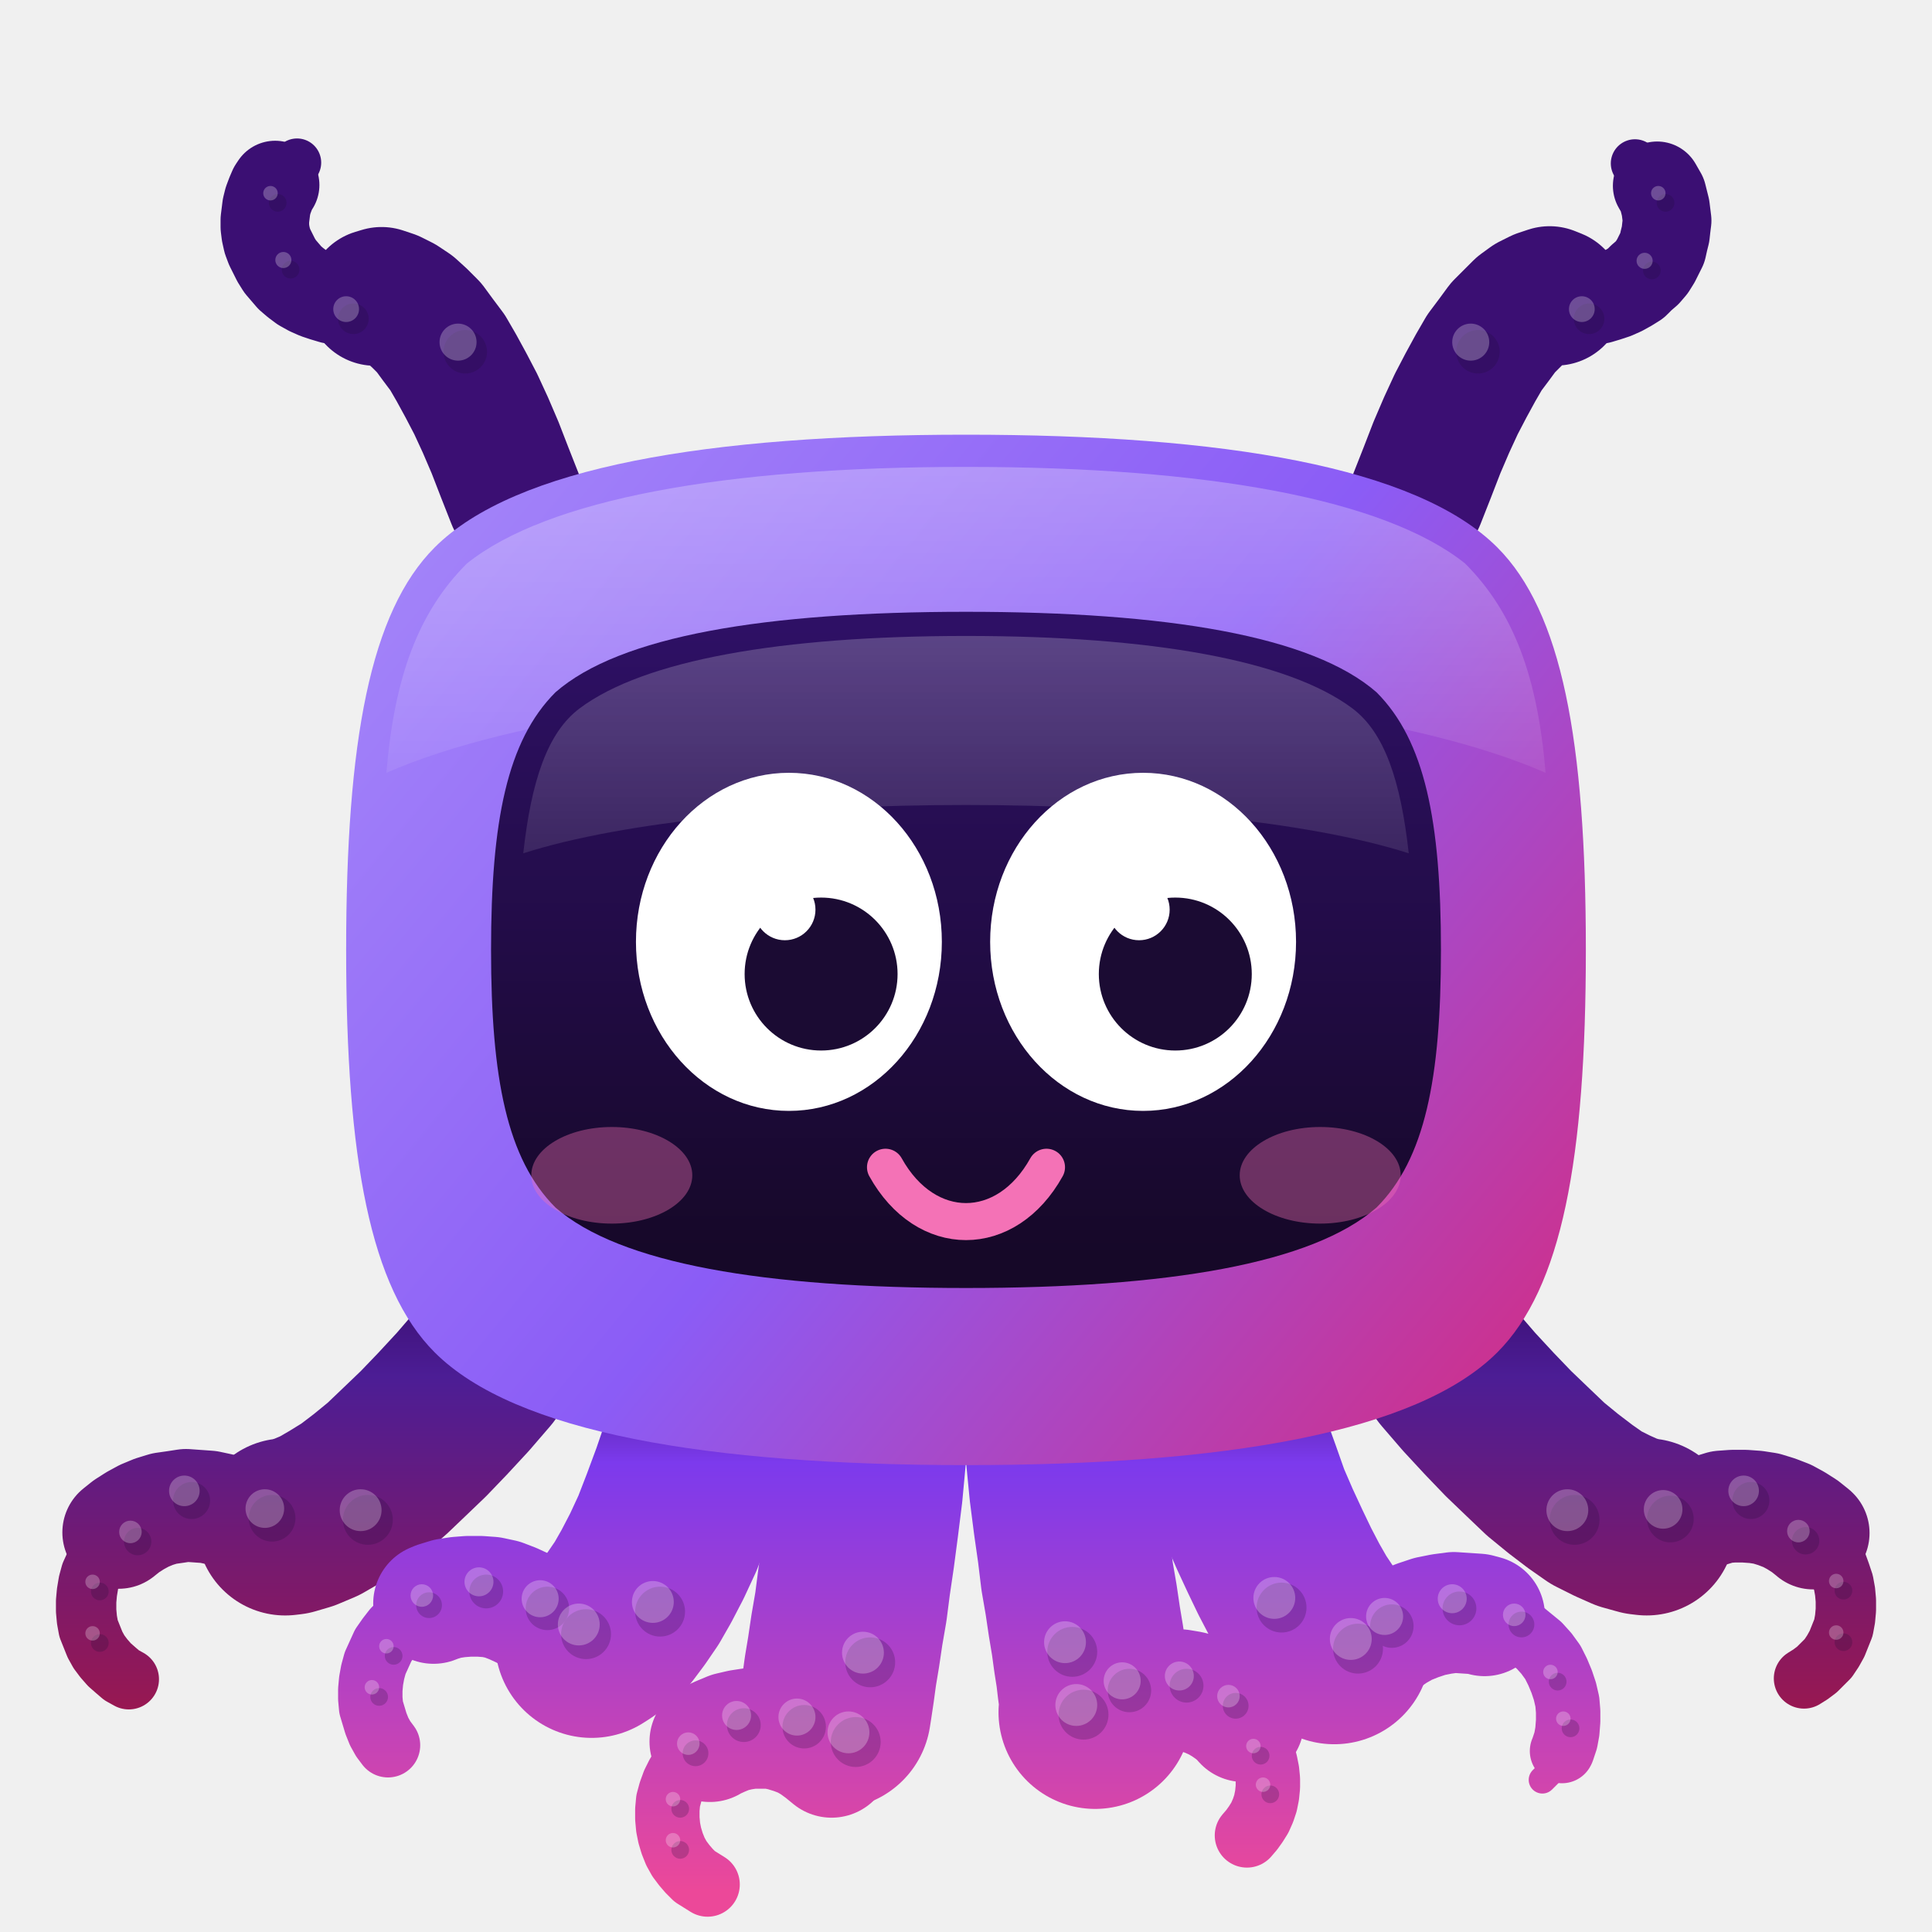
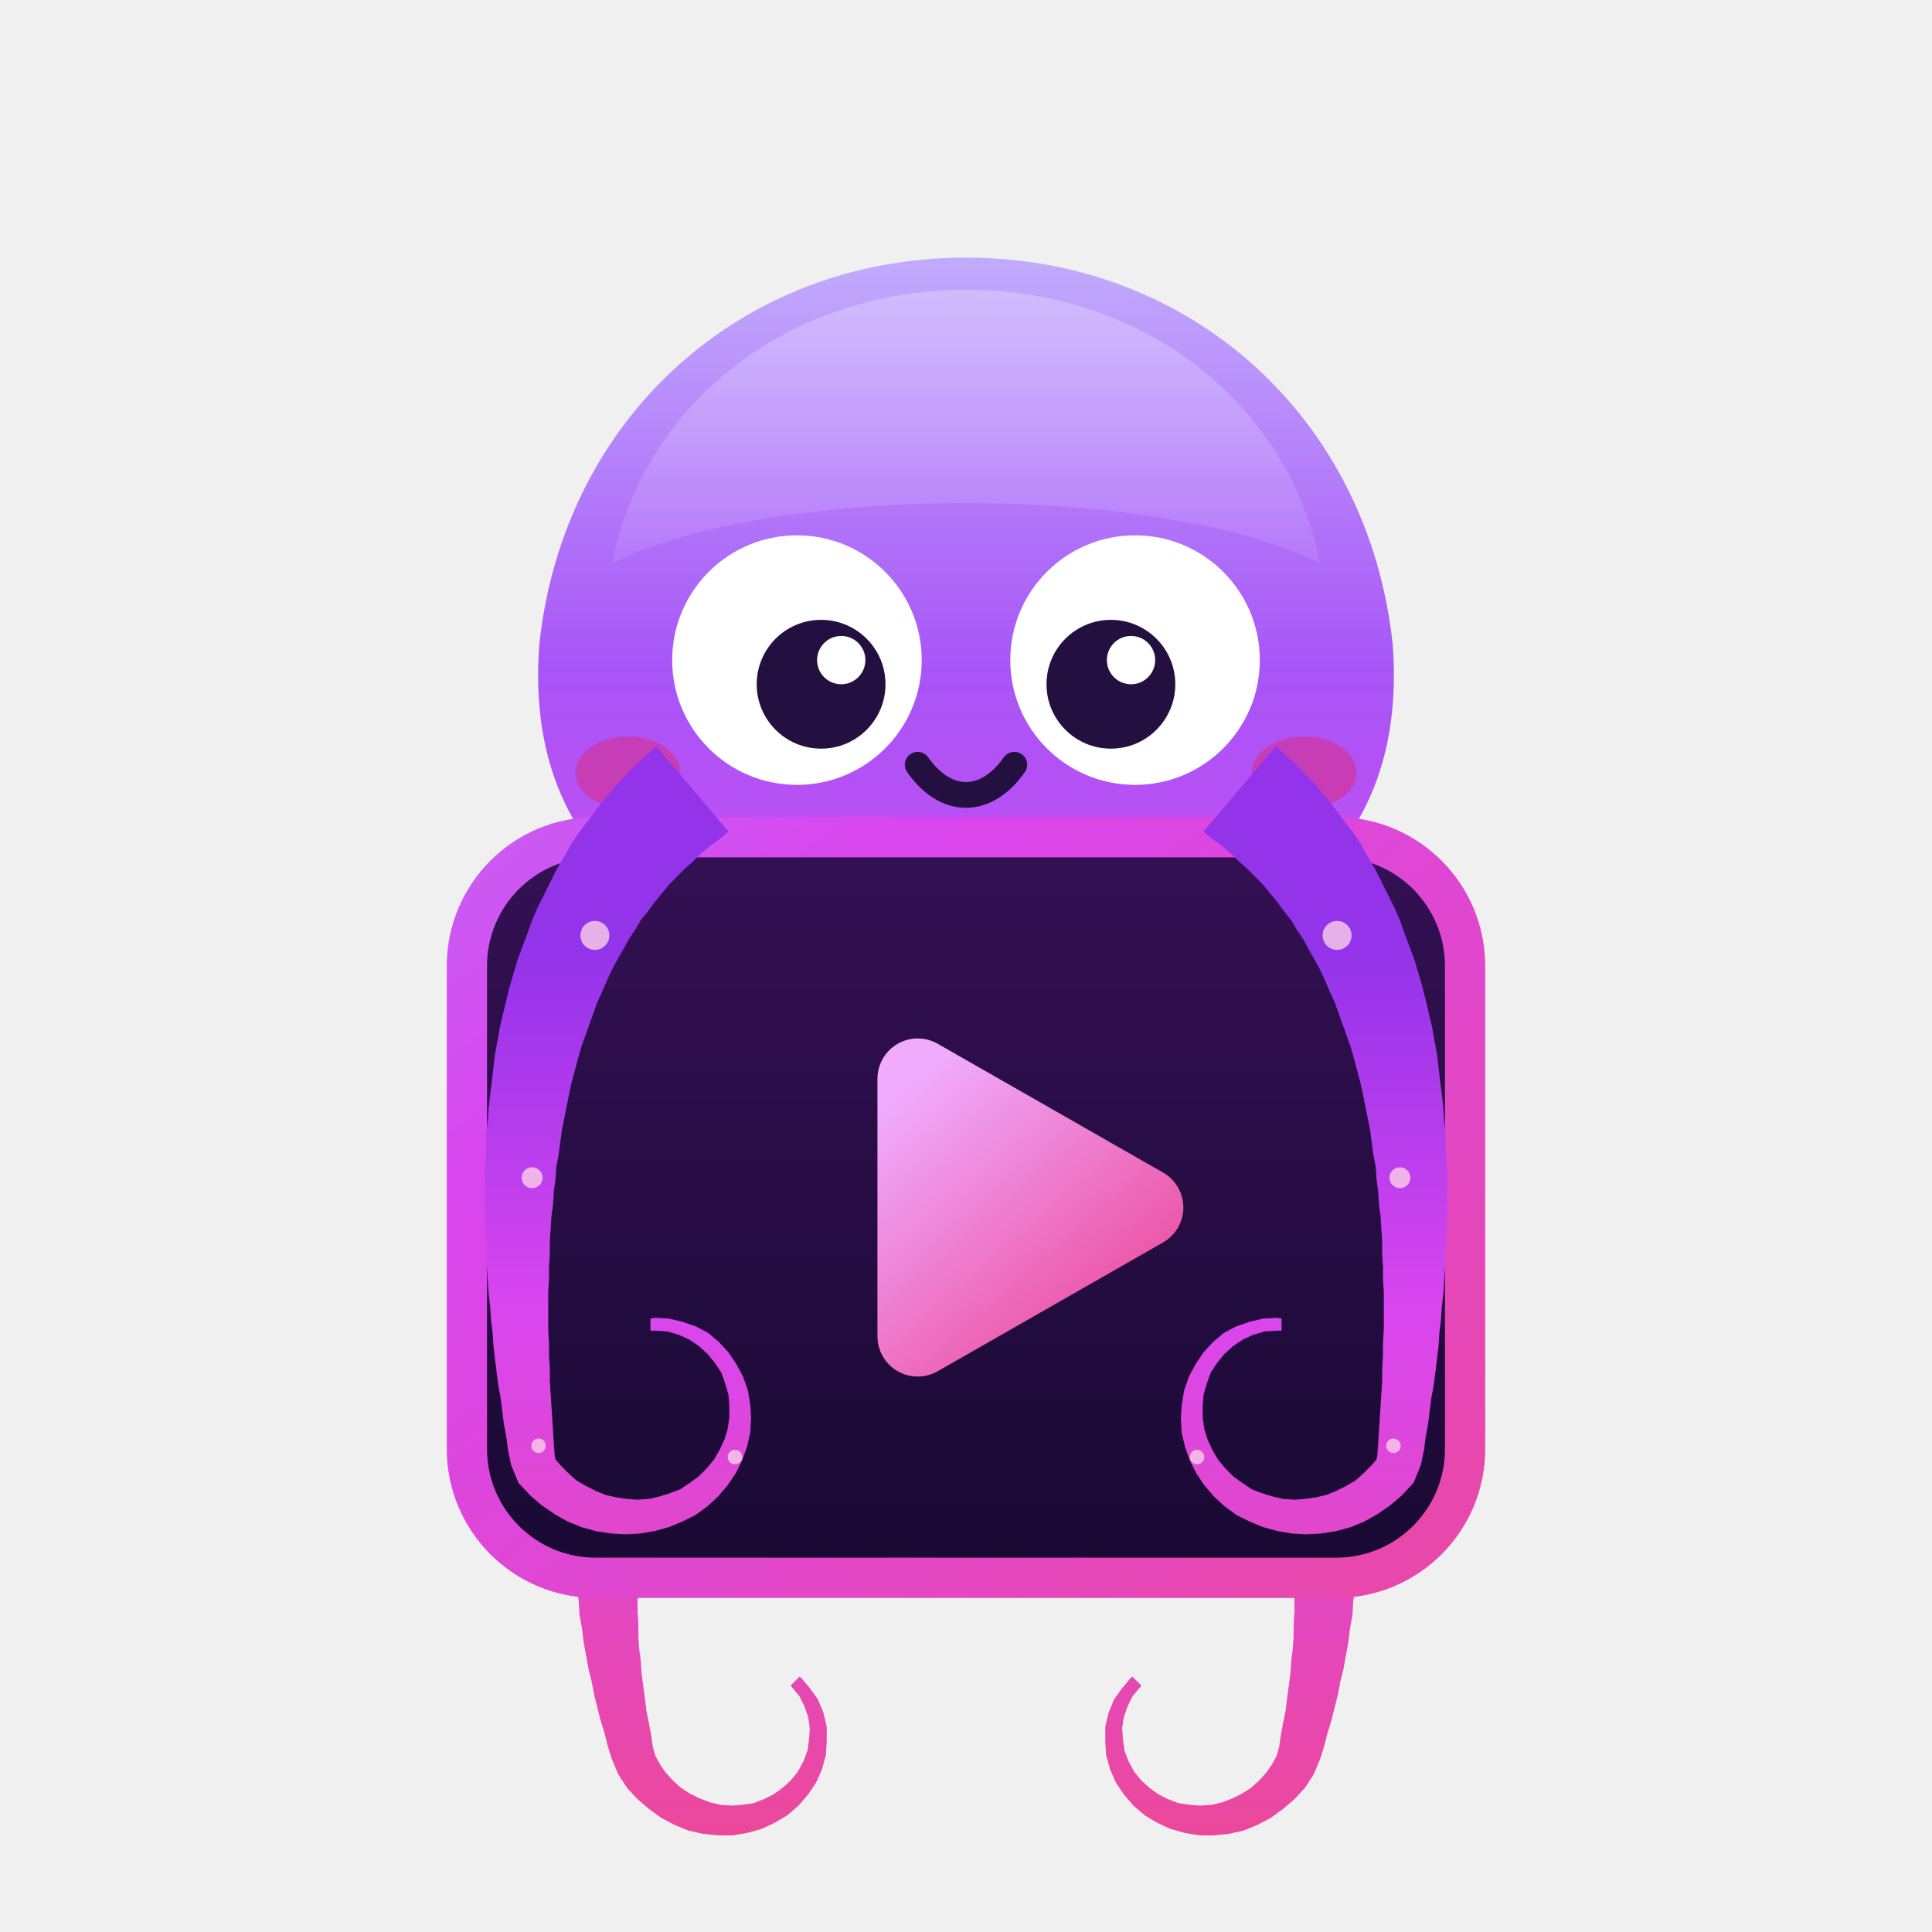
<svg xmlns="http://www.w3.org/2000/svg" viewBox="0 0 240 240" width="240" height="240" role="img">
  <defs>
-     <linearGradient id="gM" x1="40" y1="54" x2="200" y2="186" gradientUnits="userSpaceOnUse">
+     <linearGradient id="gV" x1="46" y1="26" x2="196" y2="214" gradientUnits="userSpaceOnUse">
      <stop offset="0" stop-color="#A78BFA" />
-       <stop offset=".5" stop-color="#8B5CF6" />
-       <stop offset="1" stop-color="#DB2777" />
-     </linearGradient>
-     <linearGradient id="gA" x1="0" y1="170" x2="0" y2="235" gradientUnits="userSpaceOnUse">
-       <stop offset="0" stop-color="#4C1D95" />
-       <stop offset=".18" stop-color="#7C3AED" />
+       <stop offset=".42" stop-color="#D946EF" />
      <stop offset="1" stop-color="#EC4899" />
    </linearGradient>
-     <linearGradient id="gB" x1="0" y1="160" x2="0" y2="215" gradientUnits="userSpaceOnUse">
-       <stop offset="0" stop-color="#3B0F73" />
-       <stop offset=".2" stop-color="#4C1D95" />
-       <stop offset="1" stop-color="#9D174D" />
+     <linearGradient id="gHd" x1="0" y1="26" x2="0" y2="140" gradientUnits="userSpaceOnUse">
+       <stop offset="0" stop-color="#C4B5FD" />
+       <stop offset=".5" stop-color="#A855F7" />
+       <stop offset="1" stop-color="#D946EF" />
    </linearGradient>
-     <linearGradient id="gT" x1="0" y1="78" x2="0" y2="156" gradientUnits="userSpaceOnUse">
-       <stop offset="0" stop-color="#2E1065" />
-       <stop offset="1" stop-color="#160828" />
+     <linearGradient id="gA" x1="0" y1="118" x2="0" y2="230" gradientUnits="userSpaceOnUse">
+       <stop offset="0" stop-color="#9333EA" />
+       <stop offset=".4" stop-color="#D946EF" />
+       <stop offset="1" stop-color="#EC4899" />
    </linearGradient>
-     <linearGradient id="gS" x1="0" y1="54" x2="0" y2="110" gradientUnits="userSpaceOnUse">
-       <stop offset="0" stop-color="#fff" stop-opacity=".3" />
+     <linearGradient id="gT" x1="0" y1="104" x2="0" y2="196" gradientUnits="userSpaceOnUse">
+       <stop offset="0" stop-color="#341054" />
+       <stop offset="1" stop-color="#190933" />
+     </linearGradient>
+     <linearGradient id="gS" x1="0" y1="34" x2="0" y2="86" gradientUnits="userSpaceOnUse">
+       <stop offset="0" stop-color="#fff" stop-opacity=".28" />
      <stop offset="1" stop-color="#fff" stop-opacity="0" />
    </linearGradient>
-     <linearGradient id="gG" x1="0" y1="78" x2="0" y2="130" gradientUnits="userSpaceOnUse">
-       <stop offset="0" stop-color="#fff" stop-opacity=".22" />
-       <stop offset="1" stop-color="#fff" stop-opacity="0" />
+     <linearGradient id="gP" x1="114" y1="134" x2="142" y2="166" gradientUnits="userSpaceOnUse">
+       <stop offset="0" stop-color="#F0ABFC" />
+       <stop offset="1" stop-color="#EC4899" />
    </linearGradient>
    <linearGradient id="gH" x1="0" y1="14" x2="0" y2="78" gradientUnits="userSpaceOnUse">
      <stop offset="0" stop-color="#3C3450" />
      <stop offset="1" stop-color="#15111F" />
    </linearGradient>
-     <linearGradient id="gBd" x1="76" y1="0" x2="164" y2="0" gradientUnits="userSpaceOnUse">
-       <stop offset="0" stop-color="#8B5CF6" />
-       <stop offset=".5" stop-color="#A855F7" />
-       <stop offset="1" stop-color="#EC4899" />
-     </linearGradient>
-     <path id="t0" pathLength="100" d="M 64.0 62.0 L 62.7 58.7 L 61.5 55.6 L 60.3 52.8 L 59.1 50.2 L 57.9 47.9 L 56.7 45.7 L 55.6 43.8 L 54.4 42.2 L 53.3 40.7 L 52.1 39.5 L 51.0 38.5 L 49.8 37.7 L 48.6 37.1 L 47.4 36.7 L 46.4 37.0 L 45.4 37.2 L 44.3 37.4 L 43.3 37.4 L 42.2 37.3 L 41.2 37.2 L 40.2 36.9 L 39.3 36.6 L 38.4 36.2 L 37.5 35.7 L 36.7 35.1 L 36.0 34.5 L 35.4 33.8 L 34.8 33.1 L 34.3 32.3 L 33.9 31.5 L 33.5 30.7 L 33.2 29.9 L 33.0 29.0 L 32.9 28.2 L 32.9 27.3 L 33.0 26.5 L 33.1 25.7 L 33.3 24.9 L 33.6 24.1 L 33.9 23.4 L 34.3 22.8 L 34.7 22.1 L 35.2 21.6 L 35.7 21.1 L 36.3 20.6 L 36.9 20.2" />
-     <path id="t1" pathLength="100" d="M 176.0 62.0 L 177.3 58.7 L 178.5 55.6 L 179.7 52.8 L 180.9 50.2 L 182.1 47.9 L 183.3 45.7 L 184.4 43.8 L 185.6 42.2 L 186.7 40.7 L 187.9 39.5 L 189.0 38.4 L 190.1 37.6 L 191.3 37.0 L 192.5 36.6 L 193.5 37.0 L 194.5 37.2 L 195.6 37.3 L 196.7 37.4 L 197.7 37.3 L 198.7 37.2 L 199.7 36.9 L 200.6 36.6 L 201.5 36.2 L 202.4 35.7 L 203.2 35.2 L 203.9 34.5 L 204.6 33.9 L 205.2 33.2 L 205.7 32.4 L 206.1 31.6 L 206.5 30.8 L 206.7 29.9 L 206.9 29.1 L 207.0 28.2 L 207.1 27.4 L 207.0 26.6 L 206.9 25.8 L 206.7 25.0 L 206.5 24.2 L 206.1 23.5 L 205.7 22.8 L 205.3 22.2 L 204.8 21.6 L 204.3 21.1 L 203.7 20.7 L 203.1 20.3" />
-     <path id="t2" pathLength="100" d="M 60.0 170.0 L 57.5 172.9 L 55.0 175.6 L 52.6 178.1 L 50.2 180.4 L 48.0 182.5 L 45.8 184.3 L 43.7 185.9 L 41.6 187.2 L 39.7 188.3 L 37.8 189.1 L 36.1 189.6 L 34.4 189.8 L 32.8 189.7 L 31.3 189.3 L 30.0 188.5 L 28.7 188.0 L 27.3 187.5 L 25.9 187.2 L 24.5 187.1 L 23.1 187.0 L 21.8 187.2 L 20.4 187.4 L 19.1 187.8 L 17.9 188.3 L 16.8 188.9 L 15.7 189.6 L 14.7 190.4 L 13.8 191.3 L 13.0 192.3 L 12.3 193.3 L 11.8 194.4 L 11.3 195.5 L 11.0 196.6 L 10.8 197.8 L 10.7 198.9 L 10.7 200.1 L 10.8 201.2 L 11.0 202.3 L 11.4 203.3 L 11.8 204.3 L 12.3 205.2 L 12.9 206.0 L 13.6 206.8 L 14.4 207.5 L 15.1 208.1 L 16.0 208.6" />
-     <path id="t3" pathLength="100" d="M 180.0 170.0 L 182.5 172.9 L 185.0 175.6 L 187.4 178.1 L 189.8 180.4 L 192.0 182.5 L 194.2 184.3 L 196.3 185.9 L 198.3 187.3 L 200.3 188.3 L 202.1 189.1 L 203.9 189.6 L 205.6 189.8 L 207.1 189.7 L 208.6 189.3 L 209.9 188.6 L 211.2 188.0 L 212.6 187.6 L 213.9 187.2 L 215.3 187.1 L 216.7 187.1 L 218.1 187.2 L 219.4 187.4 L 220.7 187.8 L 222.0 188.3 L 223.1 188.9 L 224.2 189.6 L 225.2 190.4 L 226.1 191.3 L 226.9 192.2 L 227.6 193.2 L 228.2 194.3 L 228.6 195.4 L 229.0 196.6 L 229.2 197.7 L 229.3 198.8 L 229.3 200.0 L 229.2 201.1 L 229.0 202.2 L 228.6 203.2 L 228.2 204.2 L 227.7 205.1 L 227.1 206.0 L 226.4 206.7 L 225.7 207.4 L 224.9 208.0 L 224.1 208.5" />
-     <path id="t4" pathLength="100" d="M 88.0 176.0 L 86.7 180.1 L 85.4 183.9 L 84.1 187.4 L 82.9 190.5 L 81.6 193.3 L 80.3 195.8 L 79.1 197.9 L 77.8 199.8 L 76.6 201.4 L 75.4 202.6 L 74.1 203.5 L 73.0 204.2 L 71.8 204.5 L 70.6 204.6 L 69.7 203.4 L 68.6 202.3 L 67.5 201.3 L 66.3 200.5 L 65.0 199.8 L 63.7 199.2 L 62.4 198.7 L 61.0 198.4 L 59.6 198.3 L 58.2 198.3 L 56.9 198.4 L 55.6 198.6 L 54.3 199.0 L 53.1 199.5 L 51.9 200.1 L 50.9 200.8 L 49.9 201.6 L 49.0 202.5 L 48.3 203.4 L 47.6 204.4 L 47.1 205.5 L 46.6 206.6 L 46.3 207.7 L 46.1 208.8 L 46.0 209.9 L 46.0 211.0 L 46.1 212.1 L 46.4 213.1 L 46.7 214.1 L 47.1 215.1 L 47.6 216.0 L 48.2 216.8" />
-     <path id="t5" pathLength="100" d="M 108.0 181.0 L 107.6 185.3 L 107.1 189.3 L 106.6 193.1 L 106.1 196.5 L 105.7 199.6 L 105.2 202.5 L 104.8 205.2 L 104.4 207.6 L 104.1 209.8 L 103.8 211.8 L 103.5 213.7 L 103.4 215.4 L 103.3 216.9 L 103.3 218.3 L 102.2 217.4 L 101.1 216.6 L 99.9 215.9 L 98.6 215.4 L 97.3 215.0 L 95.9 214.7 L 94.6 214.7 L 93.3 214.7 L 92.0 214.9 L 90.7 215.2 L 89.5 215.7 L 88.4 216.2 L 87.4 216.9 L 86.4 217.7 L 85.6 218.5 L 84.8 219.5 L 84.2 220.5 L 83.7 221.5 L 83.3 222.6 L 83.0 223.7 L 82.9 224.8 L 82.9 225.9 L 83.0 227.0 L 83.2 228.0 L 83.5 229.0 L 83.9 230.0 L 84.4 230.9 L 85.0 231.7 L 85.6 232.4 L 86.3 233.1 L 87.1 233.6 L 87.9 234.1" />
-     <path id="t6" pathLength="100" d="M 132.0 181.0 L 132.4 185.1 L 132.9 189.0 L 133.4 192.5 L 133.8 195.8 L 134.3 198.7 L 134.7 201.4 L 135.1 203.8 L 135.4 206.0 L 135.7 207.9 L 135.9 209.6 L 136.1 211.0 L 136.1 212.1 L 136.0 213.1 L 135.8 213.8 L 136.9 212.9 L 138.0 212.1 L 139.1 211.4 L 140.3 210.8 L 141.6 210.4 L 142.8 210.1 L 144.1 209.9 L 145.3 209.9 L 146.6 209.9 L 147.8 210.1 L 149.0 210.4 L 150.1 210.8 L 151.2 211.3 L 152.2 211.9 L 153.2 212.6 L 154.0 213.3 L 154.8 214.2 L 155.5 215.0 L 156.1 216.0 L 156.6 216.9 L 156.9 217.9 L 157.2 219.0 L 157.4 220.0 L 157.5 221.0 L 157.5 222.0 L 157.4 223.0 L 157.2 224.0 L 156.9 224.9 L 156.5 225.8 L 156.0 226.6 L 155.5 227.3 L 154.9 228.0" />
-     <path id="t7" pathLength="100" d="M 152.0 176.0 L 153.3 179.9 L 154.6 183.5 L 155.8 186.9 L 157.1 189.9 L 158.4 192.7 L 159.6 195.2 L 160.8 197.5 L 162.0 199.6 L 163.2 201.4 L 164.3 202.9 L 165.4 204.3 L 166.5 205.5 L 167.5 206.4 L 168.5 207.2 L 169.5 205.9 L 170.6 204.7 L 171.9 203.6 L 173.2 202.7 L 174.6 201.9 L 176.1 201.3 L 177.6 200.8 L 179.1 200.5 L 180.6 200.3 L 182.1 200.4 L 183.6 200.5 L 185.1 200.9 L 186.5 201.3 L 187.8 201.9 L 189.0 202.6 L 190.1 203.5 L 191.2 204.4 L 192.1 205.4 L 192.9 206.5 L 193.5 207.7 L 194.0 208.9 L 194.4 210.1 L 194.7 211.4 L 194.8 212.6 L 194.8 213.8 L 194.7 215.1 L 194.5 216.2 L 194.1 217.4 L 193.6 218.4 L 193.0 219.4 L 192.4 220.3 L 191.6 221.1" />
  </defs>
-   <g fill="none" stroke="url(#gB)" stroke-linecap="round" stroke-linejoin="round">
-     <use href="#t0" stroke-width="2.6" stroke-dasharray="0 74 30 300" />
-     <use href="#t0" stroke-width="6" stroke-dasharray="0 52 26 300" />
-     <use href="#t0" stroke-width="11" stroke-dasharray="0 28 28 300" />
-     <use href="#t0" stroke-width="17" stroke-dasharray="32 300" />
-     <use href="#t1" stroke-width="2.6" stroke-dasharray="0 74 30 300" />
-     <use href="#t1" stroke-width="6" stroke-dasharray="0 52 26 300" />
-     <use href="#t1" stroke-width="11" stroke-dasharray="0 28 28 300" />
-     <use href="#t1" stroke-width="17" stroke-dasharray="32 300" />
-     <use href="#t2" stroke-width="3.2" stroke-dasharray="0 72 32 300" />
-     <use href="#t2" stroke-width="7.5" stroke-dasharray="0 50 26 300" />
-     <use href="#t2" stroke-width="14" stroke-dasharray="0 28 26 300" />
-     <use href="#t2" stroke-width="22" stroke-dasharray="32 300" />
-     <use href="#t3" stroke-width="3.2" stroke-dasharray="0 72 32 300" />
-     <use href="#t3" stroke-width="7.5" stroke-dasharray="0 50 26 300" />
-     <use href="#t3" stroke-width="14" stroke-dasharray="0 28 26 300" />
-     <use href="#t3" stroke-width="22" stroke-dasharray="32 300" />
+   <g fill="url(#gA)">
+     <path d="M 84.6 150.4 L 83.8 151.8 L 82.9 153.2 L 82.1 154.7 L 81.3 156.2 L 80.5 157.7 L 79.7 159.2 L 79.0 160.8 L 78.3 162.3 L 77.6 163.9 L 77.0 165.5 L 76.3 167.1 L 75.7 168.7 L 75.2 170.3 L 74.7 171.9 L 74.2 173.6 L 73.7 175.2 L 73.3 176.9 L 73.0 178.6 L 72.6 180.3 L 72.3 182.0 L 72.1 183.7 L 71.9 185.4 L 71.7 187.1 L 71.6 188.8 L 71.6 190.5 L 71.5 192.2 L 71.6 193.9 L 71.6 195.6 L 71.7 197.3 L 71.9 199.0 L 72.0 200.7 L 72.3 202.3 L 72.5 204.0 L 72.8 205.6 L 73.1 207.3 L 73.5 208.9 L 73.8 210.5 L 74.2 212.1 L 74.6 213.7 L 75.1 215.3 L 75.5 216.9 L 76.0 218.5 L 76.8 220.4 L 77.9 222.1 L 79.2 223.5 L 80.6 224.7 L 82.1 225.8 L 83.8 226.7 L 85.5 227.4 L 87.3 227.8 L 89.2 228.0 L 91.0 228.0 L 92.8 227.7 L 94.6 227.2 L 96.3 226.4 L 97.8 225.5 L 99.2 224.3 L 100.4 222.9 L 101.4 221.4 L 102.1 219.8 L 102.6 218.0 L 102.7 216.3 L 102.7 214.5 L 102.3 212.8 L 101.6 211.1 L 100.6 209.7 L 99.5 208.4 L 99.3 208.3 L 98.2 209.4 L 98.3 209.5 L 99.3 210.7 L 99.9 211.9 L 100.4 213.3 L 100.6 214.7 L 100.5 216.1 L 100.3 217.5 L 99.8 218.8 L 99.1 220.1 L 98.2 221.2 L 97.2 222.1 L 96.1 222.9 L 94.9 223.5 L 93.6 224.0 L 92.2 224.2 L 90.9 224.3 L 89.5 224.2 L 88.2 223.9 L 86.9 223.4 L 85.7 222.8 L 84.6 222.1 L 83.6 221.2 L 82.7 220.2 L 82.0 219.2 L 81.4 218.1 L 81.1 217.0 L 80.9 215.6 L 80.6 214.0 L 80.3 212.5 L 80.1 210.9 L 79.9 209.4 L 79.7 207.9 L 79.6 206.3 L 79.4 204.8 L 79.3 203.3 L 79.3 201.7 L 79.2 200.2 L 79.2 198.7 L 79.3 197.2 L 79.4 195.7 L 79.5 194.2 L 79.6 192.7 L 79.8 191.2 L 80.0 189.7 L 80.3 188.2 L 80.6 186.8 L 81.0 185.3 L 81.3 183.9 L 81.8 182.5 L 82.2 181.1 L 82.7 179.6 L 83.2 178.3 L 83.8 176.9 L 84.3 175.5 L 85.0 174.2 L 85.6 172.8 L 86.3 171.5 L 87.0 170.2 L 87.7 168.9 L 88.5 167.6 L 89.3 166.3 L 90.1 165.0 L 90.9 163.8 L 91.7 162.5 L 92.6 161.3 L 93.5 160.1 L 94.4 158.9 L 95.4 157.6 Z" />
+     <path d="M 144.6 157.6 L 145.6 158.9 L 146.5 160.1 L 147.4 161.3 L 148.3 162.5 L 149.1 163.8 L 149.9 165.0 L 150.7 166.3 L 151.5 167.6 L 152.3 168.9 L 153.0 170.2 L 153.7 171.5 L 154.4 172.8 L 155.0 174.2 L 155.7 175.5 L 156.2 176.9 L 156.8 178.3 L 157.3 179.6 L 157.8 181.1 L 158.2 182.5 L 158.7 183.9 L 159.0 185.3 L 159.4 186.8 L 159.7 188.2 L 160.0 189.7 L 160.2 191.2 L 160.4 192.7 L 160.5 194.2 L 160.6 195.7 L 160.7 197.2 L 160.8 198.7 L 160.8 200.2 L 160.7 201.7 L 160.7 203.3 L 160.6 204.8 L 160.4 206.3 L 160.3 207.9 L 160.1 209.4 L 159.9 210.9 L 159.7 212.5 L 159.4 214.0 L 159.1 215.6 L 158.9 217.0 L 158.6 218.1 L 158.0 219.2 L 157.3 220.2 L 156.4 221.2 L 155.4 222.1 L 154.3 222.8 L 153.1 223.4 L 151.8 223.9 L 150.5 224.2 L 149.1 224.3 L 147.8 224.2 L 146.4 224.0 L 145.1 223.5 L 143.9 222.9 L 142.8 222.1 L 141.8 221.2 L 140.9 220.1 L 140.2 218.8 L 139.7 217.5 L 139.5 216.1 L 139.4 214.7 L 139.6 213.3 L 140.1 211.9 L 140.7 210.7 L 141.7 209.5 L 141.8 209.4 L 140.7 208.3 L 140.5 208.4 L 139.4 209.7 L 138.4 211.1 L 137.7 212.8 L 137.3 214.5 L 137.3 216.3 L 137.4 218.0 L 137.9 219.8 L 138.6 221.4 L 139.6 222.9 L 140.8 224.3 L 142.2 225.5 L 143.7 226.4 L 145.4 227.2 L 147.2 227.7 L 149.0 228.0 L 150.8 228.0 L 152.7 227.8 L 154.5 227.4 L 156.2 226.7 L 157.9 225.8 L 159.4 224.7 L 160.8 223.5 L 162.1 222.1 L 163.2 220.4 L 164.0 218.5 L 164.5 216.9 L 164.9 215.3 L 165.4 213.7 L 165.8 212.1 L 166.2 210.5 L 166.5 208.9 L 166.9 207.3 L 167.2 205.6 L 167.5 204.0 L 167.7 202.3 L 168.0 200.7 L 168.1 199.0 L 168.3 197.3 L 168.4 195.6 L 168.4 193.9 L 168.5 192.2 L 168.4 190.5 L 168.4 188.8 L 168.3 187.1 L 168.1 185.4 L 167.9 183.7 L 167.7 182.0 L 167.4 180.3 L 167.0 178.6 L 166.7 176.9 L 166.3 175.2 L 165.8 173.6 L 165.3 171.9 L 164.8 170.3 L 164.3 168.7 L 163.7 167.1 L 163.0 165.5 L 162.4 163.9 L 161.7 162.3 L 161.0 160.8 L 160.3 159.2 L 159.5 157.7 L 158.7 156.2 L 157.9 154.7 L 157.1 153.2 L 156.2 151.8 L 155.4 150.4 Z" />
  </g>
-   <g fill="none" stroke="url(#gA)" stroke-linecap="round" stroke-linejoin="round">
-     <use href="#t4" stroke-width="3.4" stroke-dasharray="0 72 32 300" />
-     <use href="#t4" stroke-width="8" stroke-dasharray="0 50 26 300" />
-     <use href="#t4" stroke-width="15" stroke-dasharray="0 28 26 300" />
-     <use href="#t4" stroke-width="24" stroke-dasharray="32 300" />
-     <use href="#t5" stroke-width="3.4" stroke-dasharray="0 72 32 300" />
-     <use href="#t5" stroke-width="8" stroke-dasharray="0 50 26 300" />
-     <use href="#t5" stroke-width="15" stroke-dasharray="0 28 26 300" />
-     <use href="#t5" stroke-width="24" stroke-dasharray="32 300" />
-     <use href="#t6" stroke-width="3.4" stroke-dasharray="0 72 32 300" />
-     <use href="#t6" stroke-width="8" stroke-dasharray="0 50 26 300" />
-     <use href="#t6" stroke-width="15" stroke-dasharray="0 28 26 300" />
-     <use href="#t6" stroke-width="24" stroke-dasharray="32 300" />
-     <use href="#t7" stroke-width="3.4" stroke-dasharray="0 72 32 300" />
-     <use href="#t7" stroke-width="8" stroke-dasharray="0 50 26 300" />
-     <use href="#t7" stroke-width="15" stroke-dasharray="0 28 26 300" />
-     <use href="#t7" stroke-width="24" stroke-dasharray="32 300" />
+   <path d="M 120 32 C 92 32, 70 52, 67 80 C 66 93, 70 102, 76 108 L 164 108 C 170 102, 174 93, 173 80 C 170 52, 148 32, 120 32 Z" fill="url(#gHd)" />
+   <path d="M 120 36 C 98 36, 80 50, 76 70 C 96 60, 144 60, 164 70 C 160 50, 142 36, 120 36 Z" fill="url(#gS)" />
+   <rect x="58.0" y="104.0" width="124.0" height="92.0" rx="16.0" fill="url(#gT)" />
+   <rect x="58.0" y="104.0" width="124.0" height="92.0" rx="16.0" fill="none" stroke="url(#gV)" stroke-width="5" />
+   <circle cx="99" cy="82" r="15.5" fill="#fff" />
+   <circle cx="141" cy="82" r="15.5" fill="#fff" />
+   <circle cx="102" cy="85" r="8" fill="#241040" />
+   <circle cx="138" cy="85" r="8" fill="#241040" />
+   <circle cx="104.5" cy="82" r="3" fill="#fff" />
+   <circle cx="140.5" cy="82" r="3" fill="#fff" />
+   <ellipse cx="78" cy="96" rx="6.5" ry="4.5" fill="#DB2777" opacity=".5" />
+   <ellipse cx="162" cy="96" rx="6.5" ry="4.5" fill="#DB2777" opacity=".5" />
+   <path d="M 114 95 C 117.5 100, 122.5 100, 126 95" fill="none" stroke="#241040" stroke-width="3.2" stroke-linecap="round" />
+   <path d="M 114 134 L 142 150 L 114 166 Z" fill="url(#gP)" stroke="url(#gP)" stroke-width="10" stroke-linejoin="round" />
+   <g fill="url(#gA)">
+     <path d="M 81.5 92.7 L 80.3 93.8 L 79.0 95.0 L 77.7 96.3 L 76.5 97.6 L 75.3 99.0 L 74.2 100.4 L 73.1 101.9 L 72.0 103.3 L 71.0 104.8 L 70.1 106.4 L 69.2 107.9 L 68.4 109.5 L 67.6 111.1 L 66.8 112.7 L 66.1 114.3 L 65.5 116.0 L 64.9 117.6 L 64.3 119.2 L 63.8 120.9 L 63.3 122.6 L 62.9 124.2 L 62.5 125.9 L 62.1 127.6 L 61.8 129.3 L 61.5 130.9 L 61.3 132.6 L 61.1 134.3 L 60.9 135.9 L 60.7 137.6 L 60.6 139.3 L 60.4 141.0 L 60.4 142.6 L 60.3 144.3 L 60.2 146.0 L 60.2 147.6 L 60.2 149.3 L 60.2 150.9 L 60.3 152.6 L 60.3 154.2 L 60.4 155.8 L 60.5 157.5 L 60.6 159.1 L 60.7 160.7 L 60.9 162.4 L 61.0 164.0 L 61.2 165.6 L 61.3 167.2 L 61.5 168.9 L 61.7 170.5 L 61.9 172.1 L 62.2 173.7 L 62.4 175.3 L 62.6 176.9 L 62.9 178.5 L 63.1 180.1 L 63.5 182.0 L 64.4 184.2 L 65.9 185.8 L 67.3 187.0 L 68.9 188.1 L 70.5 189.0 L 72.2 189.7 L 74.0 190.2 L 75.9 190.5 L 77.7 190.6 L 79.5 190.5 L 81.3 190.2 L 83.1 189.7 L 84.8 189.0 L 86.4 188.2 L 87.9 187.1 L 89.2 185.9 L 90.4 184.5 L 91.4 183.0 L 92.2 181.4 L 92.8 179.7 L 93.2 178.0 L 93.3 176.2 L 93.2 174.5 L 92.9 172.7 L 92.3 171.0 L 91.5 169.5 L 90.5 168.0 L 89.3 166.7 L 88.0 165.6 L 86.5 164.8 L 84.8 164.2 L 83.1 163.8 L 81.4 163.7 L 80.8 163.8 L 80.8 165.3 L 81.4 165.3 L 82.9 165.4 L 84.3 165.8 L 85.6 166.4 L 86.8 167.2 L 87.9 168.2 L 88.8 169.3 L 89.6 170.5 L 90.1 171.9 L 90.5 173.3 L 90.6 174.7 L 90.6 176.1 L 90.4 177.5 L 90.0 178.8 L 89.4 180.1 L 88.7 181.3 L 87.8 182.4 L 86.8 183.4 L 85.7 184.2 L 84.5 185.0 L 83.2 185.5 L 81.9 185.9 L 80.6 186.2 L 79.2 186.3 L 77.9 186.2 L 76.5 186.0 L 75.2 185.7 L 74.0 185.2 L 72.8 184.6 L 71.6 183.9 L 70.6 183.0 L 69.7 182.1 L 69.0 181.3 L 68.9 180.7 L 68.8 179.4 L 68.7 177.8 L 68.6 176.2 L 68.5 174.7 L 68.4 173.1 L 68.3 171.5 L 68.3 169.9 L 68.2 168.4 L 68.2 166.8 L 68.1 165.2 L 68.1 163.6 L 68.1 162.1 L 68.1 160.5 L 68.2 158.9 L 68.2 157.4 L 68.3 155.8 L 68.3 154.2 L 68.4 152.7 L 68.5 151.1 L 68.7 149.6 L 68.8 148.0 L 69.0 146.5 L 69.1 145.0 L 69.4 143.4 L 69.6 141.9 L 69.8 140.4 L 70.1 138.9 L 70.4 137.4 L 70.7 135.9 L 71.0 134.5 L 71.4 133.0 L 71.8 131.5 L 72.2 130.1 L 72.7 128.7 L 73.2 127.3 L 73.7 125.9 L 74.2 124.5 L 74.8 123.2 L 75.4 121.8 L 76.0 120.5 L 76.7 119.2 L 77.4 118.0 L 78.1 116.7 L 78.9 115.5 L 79.6 114.3 L 80.5 113.2 L 81.3 112.1 L 82.2 111.0 L 83.1 109.9 L 84.1 108.9 L 85.1 107.9 L 86.1 107.0 L 87.1 106.0 L 88.2 105.1 L 89.3 104.3 L 90.5 103.3 Z" />
+     <path d="M 149.5 103.3 L 150.7 104.3 L 151.8 105.1 L 152.9 106.0 L 153.9 107.0 L 154.9 107.9 L 155.9 108.9 L 156.9 109.9 L 157.8 111.0 L 158.7 112.1 L 159.5 113.2 L 160.4 114.3 L 161.1 115.5 L 161.9 116.7 L 162.6 118.0 L 163.3 119.2 L 164.0 120.5 L 164.6 121.8 L 165.2 123.2 L 165.8 124.5 L 166.3 125.9 L 166.8 127.3 L 167.3 128.7 L 167.8 130.1 L 168.2 131.5 L 168.6 133.0 L 169.0 134.5 L 169.3 135.9 L 169.6 137.4 L 169.9 138.9 L 170.2 140.4 L 170.4 141.9 L 170.6 143.4 L 170.9 145.0 L 171.0 146.5 L 171.2 148.0 L 171.3 149.6 L 171.5 151.1 L 171.6 152.7 L 171.7 154.2 L 171.7 155.8 L 171.8 157.4 L 171.8 158.9 L 171.9 160.5 L 171.9 162.1 L 171.9 163.6 L 171.9 165.2 L 171.8 166.8 L 171.8 168.4 L 171.7 169.9 L 171.7 171.5 L 171.6 173.1 L 171.5 174.7 L 171.4 176.2 L 171.3 177.8 L 171.2 179.4 L 171.1 180.7 L 171.0 181.3 L 170.3 182.1 L 169.4 183.0 L 168.4 183.9 L 167.2 184.6 L 166.0 185.2 L 164.8 185.7 L 163.5 186.0 L 162.1 186.2 L 160.8 186.3 L 159.4 186.2 L 158.1 185.9 L 156.8 185.5 L 155.5 185.0 L 154.3 184.2 L 153.2 183.4 L 152.2 182.4 L 151.3 181.3 L 150.6 180.1 L 150.0 178.8 L 149.6 177.5 L 149.4 176.1 L 149.4 174.7 L 149.5 173.3 L 149.9 171.9 L 150.4 170.5 L 151.2 169.3 L 152.1 168.2 L 153.2 167.2 L 154.4 166.4 L 155.7 165.8 L 157.1 165.4 L 158.6 165.3 L 159.2 165.3 L 159.2 163.8 L 158.6 163.7 L 156.9 163.8 L 155.2 164.2 L 153.5 164.8 L 152.0 165.6 L 150.7 166.7 L 149.5 168.0 L 148.5 169.5 L 147.7 171.0 L 147.1 172.7 L 146.8 174.5 L 146.7 176.2 L 146.8 178.0 L 147.2 179.7 L 147.8 181.4 L 148.6 183.0 L 149.6 184.5 L 150.8 185.9 L 152.1 187.1 L 153.6 188.2 L 155.2 189.0 L 156.9 189.7 L 158.7 190.2 L 160.5 190.5 L 162.3 190.6 L 164.1 190.5 L 166.0 190.2 L 167.8 189.7 L 169.5 189.0 L 171.1 188.1 L 172.7 187.0 L 174.1 185.8 L 175.6 184.2 L 176.5 182.0 L 176.9 180.1 L 177.1 178.5 L 177.4 176.9 L 177.6 175.3 L 177.8 173.7 L 178.1 172.1 L 178.3 170.5 L 178.5 168.9 L 178.7 167.2 L 178.8 165.6 L 179.0 164.0 L 179.1 162.4 L 179.3 160.7 L 179.4 159.1 L 179.5 157.5 L 179.6 155.8 L 179.7 154.2 L 179.7 152.6 L 179.8 150.9 L 179.8 149.3 L 179.8 147.6 L 179.8 146.0 L 179.7 144.3 L 179.6 142.6 L 179.6 141.0 L 179.4 139.3 L 179.3 137.6 L 179.1 135.9 L 178.9 134.3 L 178.7 132.6 L 178.5 130.9 L 178.2 129.3 L 177.9 127.6 L 177.5 125.9 L 177.1 124.2 L 176.7 122.6 L 176.2 120.9 L 175.7 119.2 L 175.1 117.6 L 174.5 116.0 L 173.9 114.3 L 173.2 112.7 L 172.4 111.1 L 171.6 109.5 L 170.8 107.9 L 169.9 106.4 L 169.0 104.8 L 168.0 103.3 L 166.9 101.9 L 165.8 100.4 L 164.7 99.0 L 163.5 97.6 L 162.3 96.3 L 161.0 95.0 L 159.7 93.8 L 158.5 92.7 Z" />
  </g>
-   <g fill="#1B0B33" opacity=".22">
-     <circle cx="57.8" cy="43.7" r="2.7" />
-     <circle cx="43.9" cy="39.6" r="1.9" />
-     <circle cx="36.1" cy="33.5" r="1.1" />
-     <circle cx="34.5" cy="25.2" r="1.1" />
-     <circle cx="183.6" cy="43.7" r="2.7" />
-     <circle cx="197.4" cy="39.6" r="1.9" />
-     <circle cx="205.2" cy="33.6" r="1.1" />
-     <circle cx="206.9" cy="25.2" r="1.1" />
-     <circle cx="45.7" cy="188.8" r="3.1" />
-     <circle cx="33.8" cy="188.6" r="2.9" />
-     <circle cx="23.8" cy="186.4" r="2.3" />
-     <circle cx="17.1" cy="191.5" r="1.7" />
-     <circle cx="12.4" cy="197.7" r="1.1" />
-     <circle cx="12.4" cy="204.1" r="1.1" />
-     <circle cx="195.6" cy="188.8" r="3.1" />
-     <circle cx="207.5" cy="188.7" r="2.9" />
-     <circle cx="217.5" cy="186.4" r="2.3" />
-     <circle cx="224.3" cy="191.4" r="1.7" />
-     <circle cx="229.0" cy="197.6" r="1.1" />
-     <circle cx="229.0" cy="204.0" r="1.1" />
-     <circle cx="82.0" cy="200.2" r="3.1" />
-     <circle cx="72.8" cy="203.0" r="3.1" />
-     <circle cx="68.0" cy="199.8" r="2.7" />
-     <circle cx="60.4" cy="197.7" r="2.1" />
-     <circle cx="53.3" cy="199.4" r="1.6" />
-     <circle cx="48.9" cy="205.7" r="1.1" />
-     <circle cx="47.1" cy="210.8" r="1.1" />
-     <circle cx="108.1" cy="206.5" r="3.1" />
-     <circle cx="106.3" cy="216.4" r="3.1" />
-     <circle cx="99.9" cy="214.5" r="2.7" />
-     <circle cx="92.4" cy="214.3" r="2.1" />
-     <circle cx="86.4" cy="217.8" r="1.6" />
-     <circle cx="84.5" cy="224.7" r="1.1" />
-     <circle cx="84.5" cy="229.8" r="1.1" />
-     <circle cx="133.2" cy="205.2" r="3.1" />
-     <circle cx="134.6" cy="213.0" r="3.1" />
-     <circle cx="140.3" cy="210.0" r="2.7" />
-     <circle cx="147.4" cy="209.4" r="2.1" />
-     <circle cx="153.5" cy="211.9" r="1.6" />
-     <circle cx="156.6" cy="218.1" r="1.1" />
-     <circle cx="157.8" cy="222.9" r="1.1" />
-     <circle cx="159.2" cy="199.7" r="3.1" />
-     <circle cx="168.7" cy="204.8" r="3.1" />
-     <circle cx="172.9" cy="202.0" r="2.7" />
-     <circle cx="181.3" cy="199.8" r="2.1" />
-     <circle cx="189.0" cy="201.8" r="1.6" />
-     <circle cx="193.5" cy="208.9" r="1.1" />
-     <circle cx="195.1" cy="214.7" r="1.1" />
+   <g fill="#FBCFE8" opacity=".8">
+     <circle cx="73.9" cy="116.2" r="1.8" />
+     <circle cx="66.1" cy="146.3" r="1.3" />
+     <circle cx="66.9" cy="179.6" r="0.9" />
+     <circle cx="91.3" cy="181.0" r="0.9" />
+     <circle cx="166.1" cy="116.2" r="1.8" />
+     <circle cx="173.9" cy="146.3" r="1.3" />
+     <circle cx="173.1" cy="179.6" r="0.9" />
+     <circle cx="148.7" cy="181.0" r="0.9" />
  </g>
-   <g fill="#fff" opacity=".26">
-     <circle cx="56.9" cy="42.5" r="2.3" />
-     <circle cx="43.0" cy="38.4" r="1.6" />
-     <circle cx="35.2" cy="32.3" r="1.0" />
-     <circle cx="33.6" cy="24.0" r="0.9" />
-     <circle cx="182.7" cy="42.5" r="2.3" />
-     <circle cx="196.5" cy="38.4" r="1.6" />
-     <circle cx="204.3" cy="32.4" r="1.0" />
-     <circle cx="206.0" cy="24.0" r="0.9" />
-     <circle cx="44.8" cy="187.6" r="2.6" />
-     <circle cx="32.9" cy="187.4" r="2.4" />
-     <circle cx="22.9" cy="185.2" r="1.9" />
-     <circle cx="16.2" cy="190.3" r="1.4" />
-     <circle cx="11.5" cy="196.5" r="0.9" />
-     <circle cx="11.5" cy="202.9" r="0.9" />
-     <circle cx="194.7" cy="187.6" r="2.6" />
-     <circle cx="206.6" cy="187.5" r="2.4" />
-     <circle cx="216.6" cy="185.2" r="1.9" />
-     <circle cx="223.4" cy="190.2" r="1.4" />
-     <circle cx="228.1" cy="196.4" r="0.9" />
-     <circle cx="228.1" cy="202.8" r="0.9" />
-     <circle cx="81.1" cy="199.0" r="2.6" />
-     <circle cx="71.9" cy="201.8" r="2.6" />
-     <circle cx="67.1" cy="198.6" r="2.3" />
-     <circle cx="59.5" cy="196.5" r="1.8" />
-     <circle cx="52.4" cy="198.2" r="1.4" />
-     <circle cx="48.0" cy="204.5" r="0.9" />
-     <circle cx="46.2" cy="209.6" r="0.9" />
-     <circle cx="107.2" cy="205.3" r="2.6" />
-     <circle cx="105.4" cy="215.2" r="2.6" />
-     <circle cx="99.0" cy="213.3" r="2.3" />
-     <circle cx="91.5" cy="213.1" r="1.8" />
-     <circle cx="85.5" cy="216.6" r="1.4" />
-     <circle cx="83.6" cy="223.5" r="0.9" />
-     <circle cx="83.6" cy="228.6" r="0.9" />
-     <circle cx="132.3" cy="204.0" r="2.6" />
-     <circle cx="133.7" cy="211.8" r="2.6" />
-     <circle cx="139.4" cy="208.8" r="2.3" />
-     <circle cx="146.5" cy="208.2" r="1.8" />
-     <circle cx="152.6" cy="210.7" r="1.4" />
-     <circle cx="155.7" cy="216.9" r="0.9" />
-     <circle cx="156.9" cy="221.7" r="0.9" />
-     <circle cx="158.3" cy="198.5" r="2.6" />
-     <circle cx="167.8" cy="203.6" r="2.6" />
-     <circle cx="172.0" cy="200.8" r="2.3" />
-     <circle cx="180.4" cy="198.6" r="1.8" />
-     <circle cx="188.1" cy="200.6" r="1.4" />
-     <circle cx="192.6" cy="207.7" r="0.9" />
-     <circle cx="194.2" cy="213.5" r="0.9" />
-   </g>
-   <path d="M 120 54 C 152 54, 176 58, 186 68 C 194 76, 197 92, 197 118 C 197 144, 194 160, 186 168 C 176 178, 152 182, 120 182 C 88 182, 64 178, 54 168 C 46 160, 43 144, 43 118 C 43 92, 46 76, 54 68 C 64 58, 88 54, 120 54 Z" fill="url(#gM)" />
-   <path d="M 120 58 C 150 58, 172 62, 182 70 C 188 76, 191 84, 192 96 C 160 82, 80 82, 48 96 C 49 84, 52 76, 58 70 C 68 62, 90 58, 120 58 Z" fill="url(#gS)" />
-   <path d="M 120 76 C 145 76, 163 79, 171 86 C 177 92, 179 102, 179 118 C 179 134, 177 144, 171 150 C 163 157, 145 160, 120 160 C 95 160, 77 157, 69 150 C 63 144, 61 134, 61 118 C 61 102, 63 92, 69 86 C 77 79, 95 76, 120 76 Z" fill="url(#gT)" />
-   <path d="M 120 79 C 143 79, 160 82, 168 88 C 172 91, 174 97, 175 106 C 150 98, 90 98, 65 106 C 66 97, 68 91, 72 88 C 80 82, 97 79, 120 79 Z" fill="url(#gG)" />
-   <ellipse cx="98" cy="117" rx="19" ry="21" fill="#fff" />
-   <ellipse cx="142" cy="117" rx="19" ry="21" fill="#fff" />
-   <circle cx="102" cy="121" r="9.5" fill="#1B0B33" />
-   <circle cx="146" cy="121" r="9.5" fill="#1B0B33" />
-   <circle cx="97.5" cy="113" r="3.8" fill="#fff" />
-   <circle cx="141.5" cy="113" r="3.8" fill="#fff" />
-   <path d="M 110 145 C 115 154, 125 154, 130 145" fill="none" stroke="#F472B6" stroke-width="4.6" stroke-linecap="round" stroke-linejoin="round" />
-   <ellipse cx="76" cy="146" rx="10" ry="6" fill="#F472B6" opacity=".38" />
-   <ellipse cx="164" cy="146" rx="10" ry="6" fill="#F472B6" opacity=".38" />
</svg>
